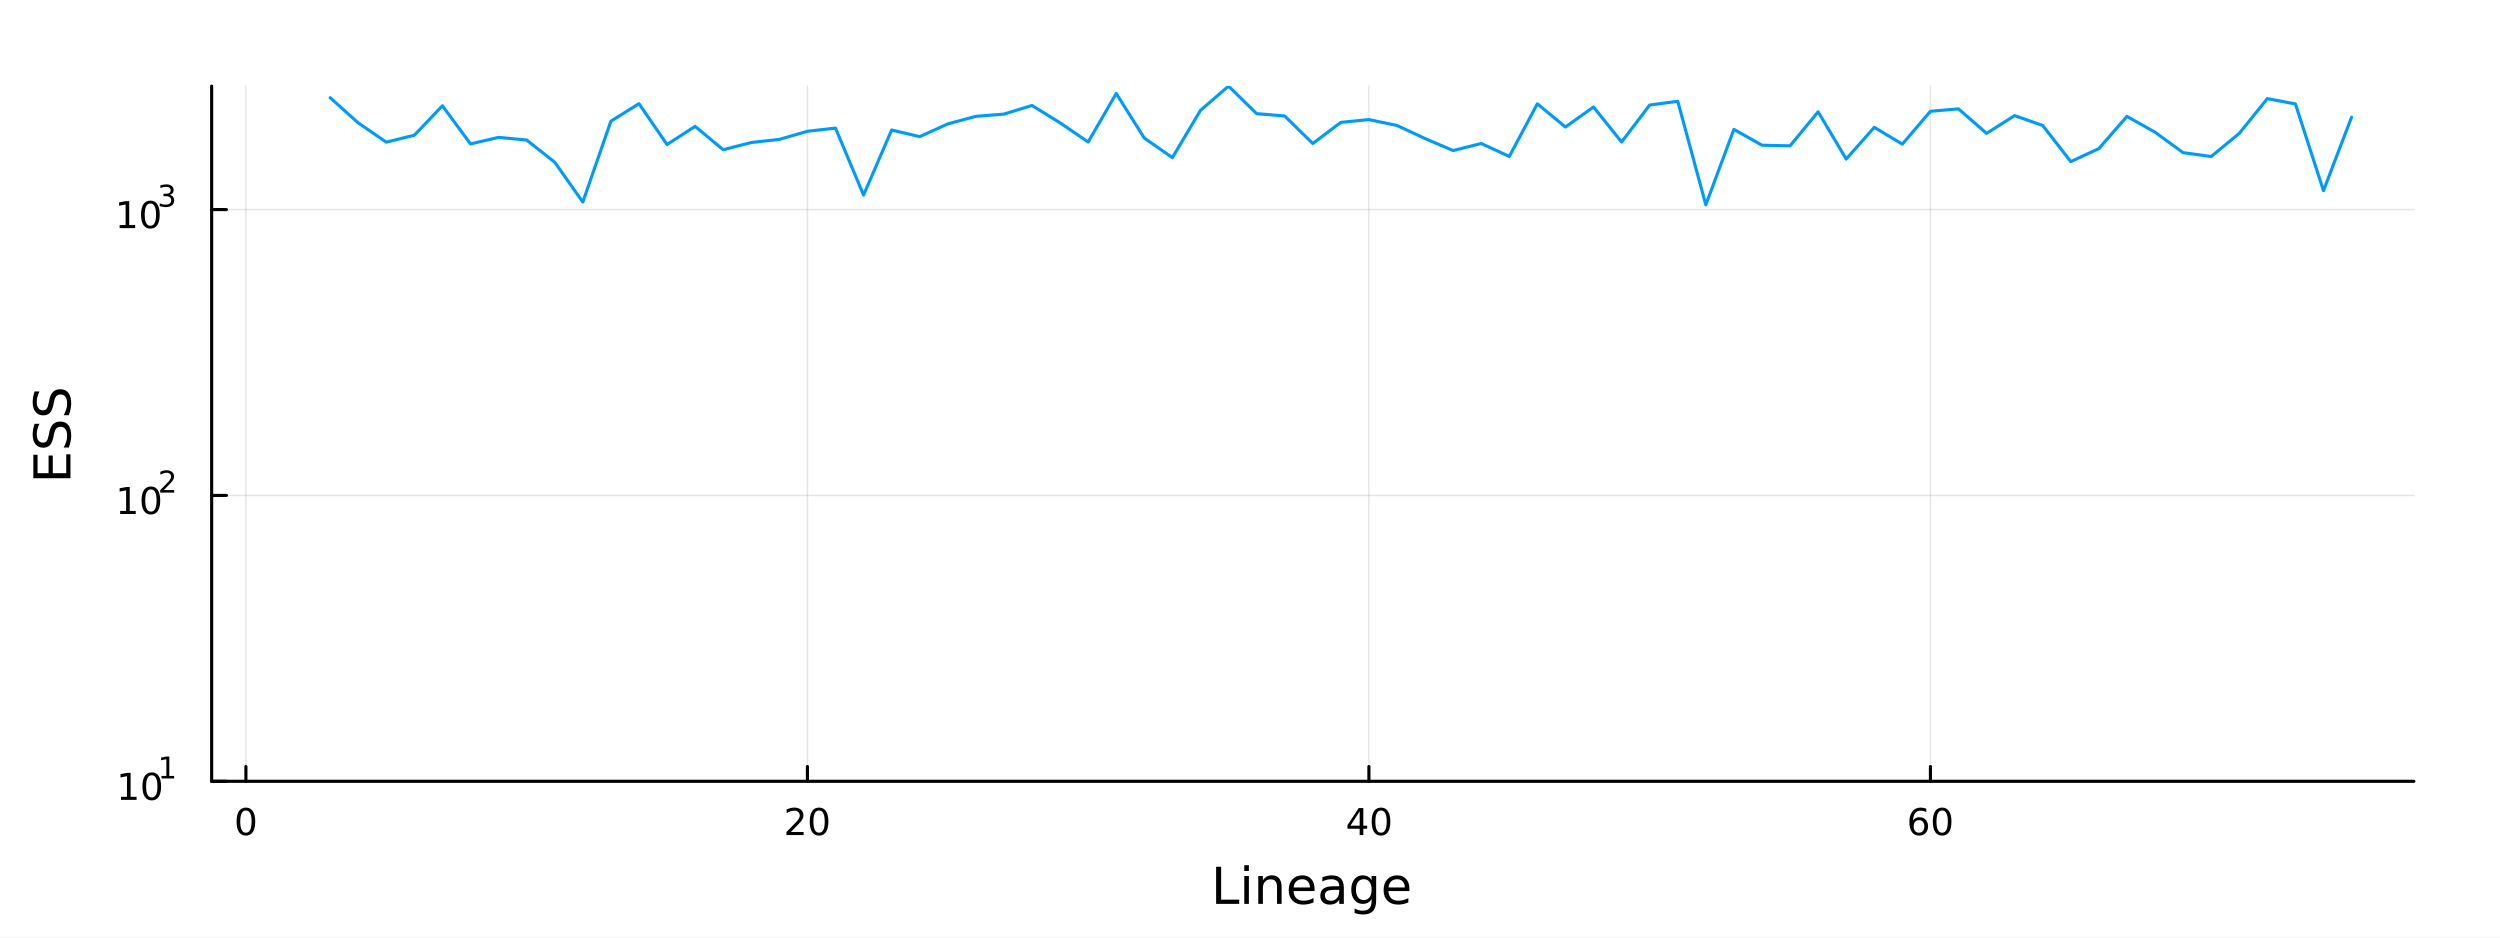
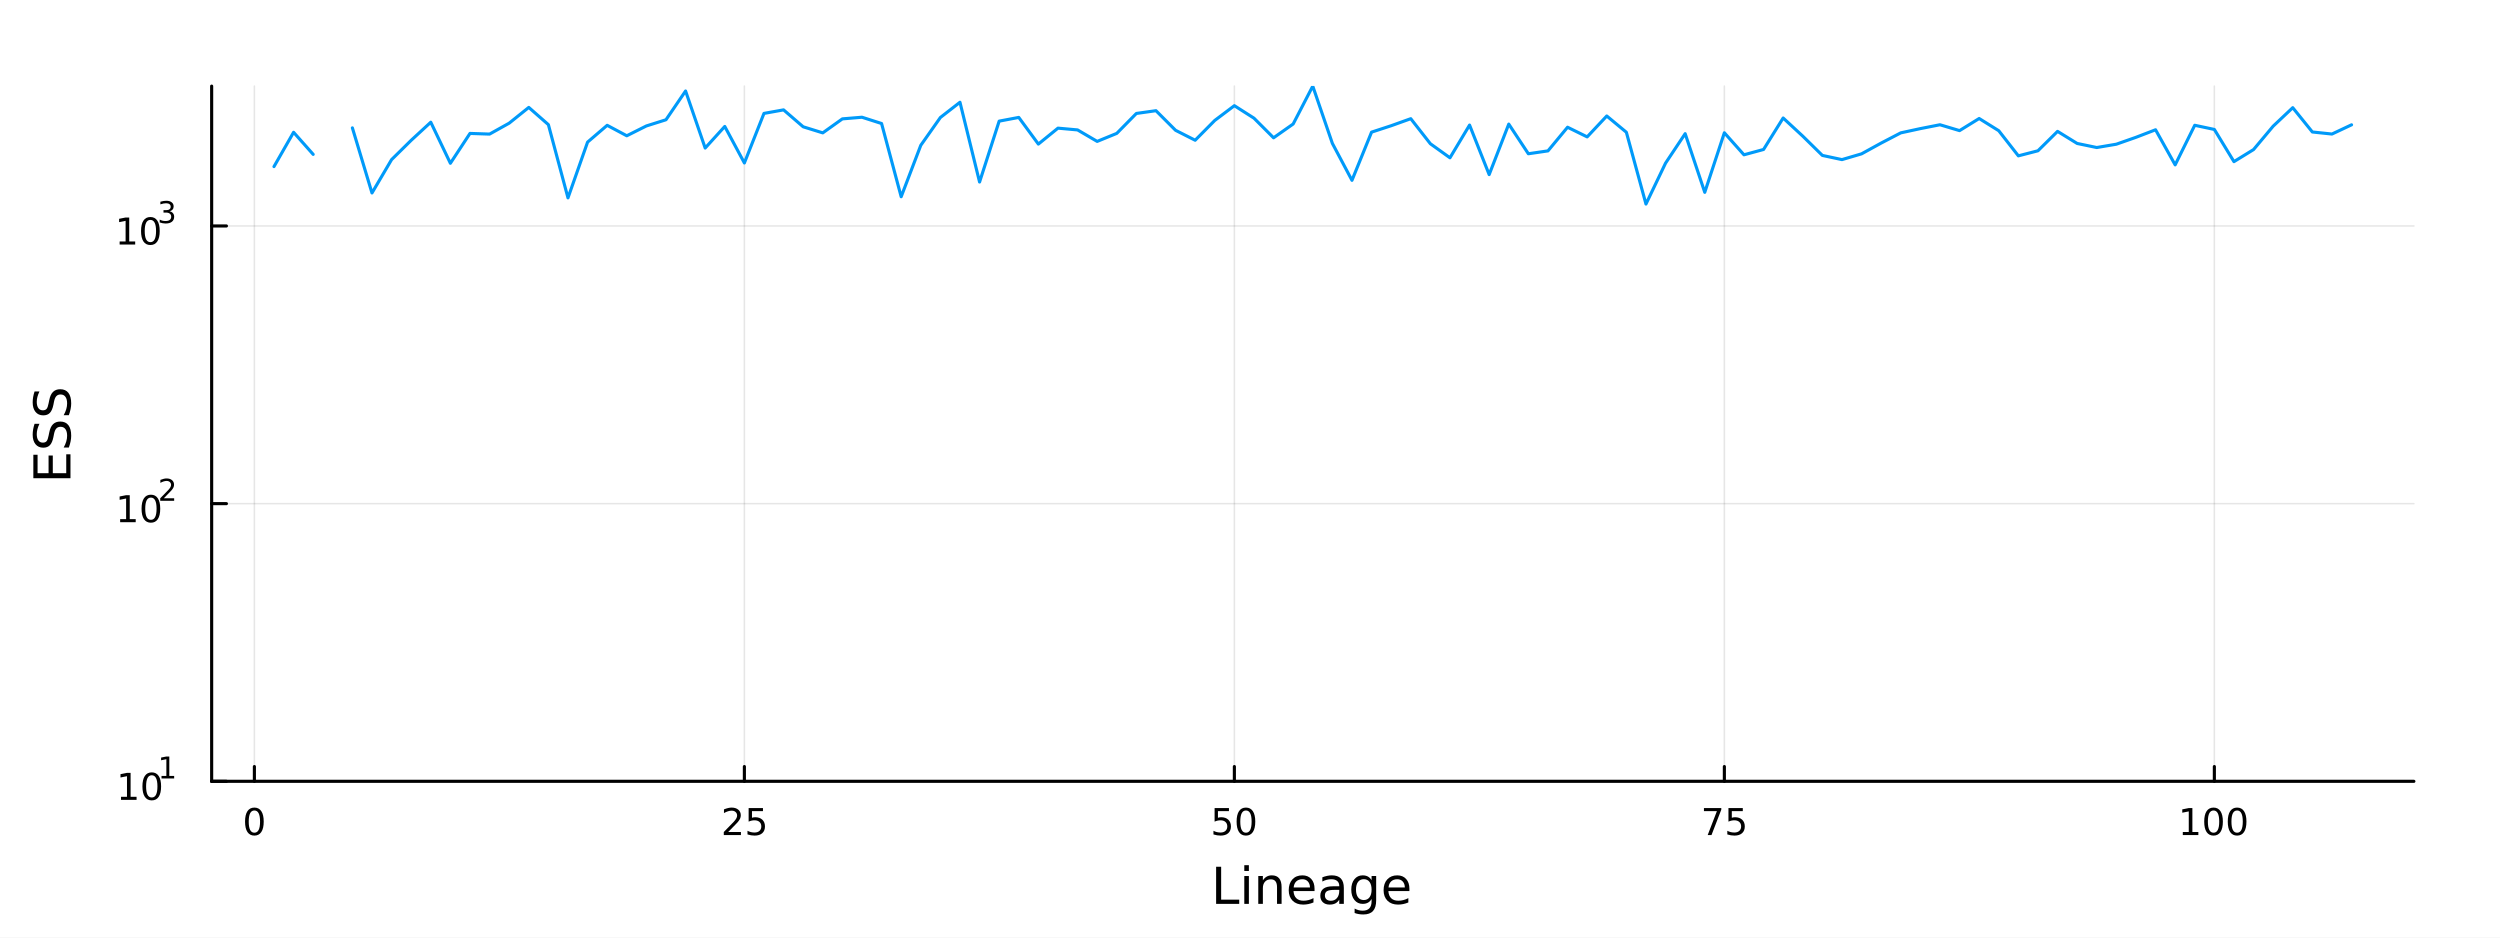
<svg xmlns="http://www.w3.org/2000/svg" width="800" height="300" viewBox="0 0 3200 1200">
  <defs>
-     <clipPath id="clip120">
+     <clipPath id="clip310">
      <rect x="0" y="0" width="3200" height="1200" />
    </clipPath>
  </defs>
-   <path clip-path="url(#clip120)" d="M0 1200 L3200 1200 L3200 0 L0 0  Z" fill="#ffffff" fill-rule="evenodd" fill-opacity="1" />
+   <path clip-path="url(#clip310)" d="M0 1200 L3200 1200 L3200 0 L0 0  Z" fill="#ffffff" fill-rule="evenodd" fill-opacity="1" />
  <defs>
-     <clipPath id="clip121">
+     <clipPath id="clip311">
      <rect x="640" y="0" width="2241" height="1200" />
    </clipPath>
  </defs>
-   <path clip-path="url(#clip120)" d="M270.918 1000.1 L3089.76 1000.1 L3089.76 110.236 L270.918 110.236  Z" fill="#ffffff" fill-rule="evenodd" fill-opacity="1" />
+   <path clip-path="url(#clip310)" d="M270.918 1000.1 L3089.76 1000.1 L3089.76 110.236 L270.918 110.236  Z" fill="#ffffff" fill-rule="evenodd" fill-opacity="1" />
  <defs>
-     <clipPath id="clip122">
+     <clipPath id="clip312">
      <rect x="270" y="110" width="2820" height="891" />
    </clipPath>
  </defs>
-   <polyline clip-path="url(#clip122)" style="stroke:#000000; stroke-linecap:round; stroke-linejoin:round; stroke-width:2; stroke-opacity:0.1; fill:none" points="314.76,1000.1 314.76,110.236 " />
-   <polyline clip-path="url(#clip122)" style="stroke:#000000; stroke-linecap:round; stroke-linejoin:round; stroke-width:2; stroke-opacity:0.1; fill:none" points="1033.49,1000.1 1033.49,110.236 " />
-   <polyline clip-path="url(#clip122)" style="stroke:#000000; stroke-linecap:round; stroke-linejoin:round; stroke-width:2; stroke-opacity:0.1; fill:none" points="1752.21,1000.1 1752.21,110.236 " />
-   <polyline clip-path="url(#clip122)" style="stroke:#000000; stroke-linecap:round; stroke-linejoin:round; stroke-width:2; stroke-opacity:0.1; fill:none" points="2470.94,1000.1 2470.94,110.236 " />
-   <polyline clip-path="url(#clip120)" style="stroke:#000000; stroke-linecap:round; stroke-linejoin:round; stroke-width:4; stroke-opacity:1; fill:none" points="270.918,1000.1 3089.76,1000.1 " />
-   <polyline clip-path="url(#clip120)" style="stroke:#000000; stroke-linecap:round; stroke-linejoin:round; stroke-width:4; stroke-opacity:1; fill:none" points="314.76,1000.1 314.76,981.2 " />
-   <polyline clip-path="url(#clip120)" style="stroke:#000000; stroke-linecap:round; stroke-linejoin:round; stroke-width:4; stroke-opacity:1; fill:none" points="1033.49,1000.1 1033.49,981.2 " />
-   <polyline clip-path="url(#clip120)" style="stroke:#000000; stroke-linecap:round; stroke-linejoin:round; stroke-width:4; stroke-opacity:1; fill:none" points="1752.21,1000.1 1752.21,981.2 " />
-   <polyline clip-path="url(#clip120)" style="stroke:#000000; stroke-linecap:round; stroke-linejoin:round; stroke-width:4; stroke-opacity:1; fill:none" points="2470.94,1000.1 2470.94,981.2 " />
-   <path clip-path="url(#clip120)" d="M314.76 1037.42 Q311.149 1037.42 309.32 1040.98 Q307.515 1044.52 307.515 1051.65 Q307.515 1058.76 309.32 1062.32 Q311.149 1065.87 314.76 1065.87 Q318.394 1065.87 320.2 1062.32 Q322.028 1058.76 322.028 1051.65 Q322.028 1044.52 320.2 1040.98 Q318.394 1037.42 314.76 1037.42 M314.76 1033.71 Q320.57 1033.71 323.626 1038.32 Q326.704 1042.9 326.704 1051.65 Q326.704 1060.38 323.626 1064.99 Q320.57 1069.57 314.76 1069.57 Q308.95 1069.57 305.871 1064.99 Q302.816 1060.38 302.816 1051.65 Q302.816 1042.9 305.871 1038.32 Q308.95 1033.71 314.76 1033.71 Z" fill="#000000" fill-rule="nonzero" fill-opacity="1" />
-   <path clip-path="url(#clip120)" d="M1012.26 1064.96 L1028.58 1064.96 L1028.58 1068.9 L1006.63 1068.9 L1006.63 1064.96 Q1009.3 1062.21 1013.88 1057.58 Q1018.49 1052.93 1019.67 1051.58 Q1021.91 1049.06 1022.79 1047.32 Q1023.7 1045.56 1023.7 1043.87 Q1023.7 1041.12 1021.75 1039.38 Q1019.83 1037.65 1016.73 1037.65 Q1014.53 1037.65 1012.07 1038.41 Q1009.64 1039.18 1006.87 1040.73 L1006.87 1036 Q1009.69 1034.87 1012.14 1034.29 Q1014.6 1033.71 1016.63 1033.71 Q1022.01 1033.71 1025.2 1036.4 Q1028.39 1039.08 1028.39 1043.57 Q1028.39 1045.7 1027.58 1047.62 Q1026.8 1049.52 1024.69 1052.12 Q1024.11 1052.79 1021.01 1056 Q1017.91 1059.2 1012.26 1064.96 Z" fill="#000000" fill-rule="nonzero" fill-opacity="1" />
-   <path clip-path="url(#clip120)" d="M1048.39 1037.42 Q1044.78 1037.42 1042.95 1040.98 Q1041.15 1044.52 1041.15 1051.65 Q1041.15 1058.76 1042.95 1062.32 Q1044.78 1065.87 1048.39 1065.87 Q1052.03 1065.87 1053.83 1062.32 Q1055.66 1058.76 1055.66 1051.65 Q1055.66 1044.52 1053.83 1040.98 Q1052.03 1037.42 1048.39 1037.42 M1048.39 1033.71 Q1054.2 1033.71 1057.26 1038.32 Q1060.34 1042.9 1060.34 1051.65 Q1060.34 1060.38 1057.26 1064.99 Q1054.2 1069.57 1048.39 1069.57 Q1042.58 1069.57 1039.51 1064.99 Q1036.45 1060.38 1036.45 1051.65 Q1036.45 1042.9 1039.51 1038.32 Q1042.58 1033.71 1048.39 1033.71 Z" fill="#000000" fill-rule="nonzero" fill-opacity="1" />
-   <path clip-path="url(#clip120)" d="M1740.38 1038.41 L1728.58 1056.86 L1740.38 1056.86 L1740.38 1038.41 M1739.16 1034.34 L1745.04 1034.34 L1745.04 1056.86 L1749.97 1056.86 L1749.97 1060.75 L1745.04 1060.75 L1745.04 1068.9 L1740.38 1068.9 L1740.38 1060.75 L1724.78 1060.75 L1724.78 1056.24 L1739.16 1034.34 Z" fill="#000000" fill-rule="nonzero" fill-opacity="1" />
-   <path clip-path="url(#clip120)" d="M1767.7 1037.42 Q1764.09 1037.42 1762.26 1040.98 Q1760.45 1044.52 1760.45 1051.65 Q1760.45 1058.76 1762.26 1062.32 Q1764.09 1065.87 1767.7 1065.87 Q1771.33 1065.87 1773.14 1062.32 Q1774.97 1058.76 1774.97 1051.65 Q1774.97 1044.52 1773.14 1040.98 Q1771.33 1037.42 1767.7 1037.42 M1767.7 1033.71 Q1773.51 1033.71 1776.57 1038.32 Q1779.64 1042.9 1779.64 1051.65 Q1779.64 1060.38 1776.57 1064.99 Q1773.51 1069.57 1767.7 1069.57 Q1761.89 1069.57 1758.81 1064.99 Q1755.76 1060.38 1755.76 1051.65 Q1755.76 1042.9 1758.81 1038.32 Q1761.89 1033.71 1767.7 1033.71 Z" fill="#000000" fill-rule="nonzero" fill-opacity="1" />
-   <path clip-path="url(#clip120)" d="M2456.35 1049.75 Q2453.2 1049.75 2451.35 1051.91 Q2449.52 1054.06 2449.52 1057.81 Q2449.52 1061.54 2451.35 1063.71 Q2453.2 1065.87 2456.35 1065.87 Q2459.49 1065.87 2461.32 1063.71 Q2463.17 1061.54 2463.17 1057.81 Q2463.17 1054.06 2461.32 1051.91 Q2459.49 1049.75 2456.35 1049.75 M2465.63 1035.1 L2465.63 1039.36 Q2463.87 1038.53 2462.06 1038.09 Q2460.28 1037.65 2458.52 1037.65 Q2453.89 1037.65 2451.44 1040.77 Q2449.01 1043.9 2448.66 1050.22 Q2450.03 1048.2 2452.09 1047.14 Q2454.15 1046.05 2456.62 1046.05 Q2461.83 1046.05 2464.84 1049.22 Q2467.87 1052.37 2467.87 1057.81 Q2467.87 1063.13 2464.72 1066.35 Q2461.58 1069.57 2456.35 1069.57 Q2450.35 1069.57 2447.18 1064.99 Q2444.01 1060.38 2444.01 1051.65 Q2444.01 1043.46 2447.9 1038.6 Q2451.79 1033.71 2458.34 1033.71 Q2460.1 1033.71 2461.88 1034.06 Q2463.68 1034.41 2465.63 1035.1 Z" fill="#000000" fill-rule="nonzero" fill-opacity="1" />
-   <path clip-path="url(#clip120)" d="M2485.93 1037.42 Q2482.32 1037.42 2480.49 1040.98 Q2478.68 1044.52 2478.68 1051.65 Q2478.68 1058.76 2480.49 1062.32 Q2482.32 1065.87 2485.93 1065.87 Q2489.56 1065.87 2491.37 1062.32 Q2493.2 1058.76 2493.2 1051.65 Q2493.2 1044.52 2491.37 1040.98 Q2489.56 1037.42 2485.93 1037.42 M2485.93 1033.71 Q2491.74 1033.71 2494.79 1038.32 Q2497.87 1042.9 2497.87 1051.65 Q2497.87 1060.38 2494.79 1064.99 Q2491.74 1069.57 2485.93 1069.57 Q2480.12 1069.57 2477.04 1064.99 Q2473.98 1060.38 2473.98 1051.65 Q2473.98 1042.9 2477.04 1038.32 Q2480.12 1033.71 2485.93 1033.71 Z" fill="#000000" fill-rule="nonzero" fill-opacity="1" />
-   <path clip-path="url(#clip120)" d="M1556.64 1109.44 L1563.07 1109.44 L1563.07 1151.55 L1586.21 1151.55 L1586.21 1156.96 L1556.64 1156.96 L1556.64 1109.44 Z" fill="#000000" fill-rule="nonzero" fill-opacity="1" />
-   <path clip-path="url(#clip120)" d="M1592.7 1121.31 L1598.56 1121.31 L1598.56 1156.96 L1592.7 1156.96 L1592.7 1121.31 M1592.7 1107.44 L1598.56 1107.44 L1598.56 1114.85 L1592.7 1114.85 L1592.7 1107.44 Z" fill="#000000" fill-rule="nonzero" fill-opacity="1" />
-   <path clip-path="url(#clip120)" d="M1640.44 1135.45 L1640.44 1156.96 L1634.59 1156.96 L1634.59 1135.64 Q1634.59 1130.58 1632.61 1128.06 Q1630.64 1125.55 1626.69 1125.55 Q1621.95 1125.55 1619.21 1128.57 Q1616.48 1131.59 1616.48 1136.81 L1616.48 1156.96 L1610.59 1156.96 L1610.59 1121.31 L1616.48 1121.31 L1616.48 1126.85 Q1618.58 1123.64 1621.41 1122.05 Q1624.27 1120.45 1628 1120.45 Q1634.14 1120.45 1637.29 1124.27 Q1640.44 1128.06 1640.44 1135.45 Z" fill="#000000" fill-rule="nonzero" fill-opacity="1" />
-   <path clip-path="url(#clip120)" d="M1682.62 1137.67 L1682.62 1140.54 L1655.69 1140.54 Q1656.07 1146.59 1659.32 1149.77 Q1662.6 1152.92 1668.42 1152.92 Q1671.79 1152.92 1674.95 1152.09 Q1678.13 1151.26 1681.25 1149.61 L1681.25 1155.15 Q1678.1 1156.48 1674.79 1157.18 Q1671.48 1157.88 1668.07 1157.88 Q1659.54 1157.88 1654.54 1152.92 Q1649.58 1147.95 1649.58 1139.49 Q1649.58 1130.74 1654.29 1125.61 Q1659.03 1120.45 1667.05 1120.45 Q1674.25 1120.45 1678.42 1125.1 Q1682.62 1129.72 1682.62 1137.67 M1676.76 1135.95 Q1676.7 1131.15 1674.05 1128.28 Q1671.44 1125.42 1667.12 1125.42 Q1662.21 1125.42 1659.25 1128.19 Q1656.33 1130.96 1655.88 1135.99 L1676.76 1135.95 Z" fill="#000000" fill-rule="nonzero" fill-opacity="1" />
-   <path clip-path="url(#clip120)" d="M1708.43 1139.04 Q1701.33 1139.04 1698.59 1140.67 Q1695.86 1142.29 1695.86 1146.2 Q1695.86 1149.32 1697.89 1151.17 Q1699.96 1152.98 1703.5 1152.98 Q1708.37 1152.98 1711.29 1149.55 Q1714.25 1146.08 1714.25 1140.35 L1714.25 1139.04 L1708.43 1139.04 M1720.11 1136.62 L1720.11 1156.96 L1714.25 1156.96 L1714.25 1151.55 Q1712.25 1154.8 1709.26 1156.36 Q1706.27 1157.88 1701.94 1157.88 Q1696.46 1157.88 1693.22 1154.83 Q1690 1151.74 1690 1146.59 Q1690 1140.57 1694.01 1137.51 Q1698.05 1134.46 1706.04 1134.46 L1714.25 1134.46 L1714.25 1133.89 Q1714.25 1129.84 1711.58 1127.65 Q1708.94 1125.42 1704.13 1125.42 Q1701.08 1125.42 1698.18 1126.15 Q1695.28 1126.88 1692.61 1128.35 L1692.61 1122.94 Q1695.83 1121.7 1698.85 1121.09 Q1701.87 1120.45 1704.74 1120.45 Q1712.47 1120.45 1716.29 1124.46 Q1720.11 1128.48 1720.11 1136.62 Z" fill="#000000" fill-rule="nonzero" fill-opacity="1" />
-   <path clip-path="url(#clip120)" d="M1755.63 1138.72 Q1755.63 1132.36 1752.99 1128.86 Q1750.38 1125.36 1745.64 1125.36 Q1740.93 1125.36 1738.28 1128.86 Q1735.67 1132.36 1735.67 1138.72 Q1735.67 1145.06 1738.28 1148.56 Q1740.93 1152.06 1745.64 1152.06 Q1750.38 1152.06 1752.99 1148.56 Q1755.63 1145.06 1755.63 1138.72 M1761.49 1152.54 Q1761.49 1161.64 1757.45 1166.06 Q1753.4 1170.52 1745.06 1170.52 Q1741.98 1170.52 1739.24 1170.04 Q1736.5 1169.6 1733.92 1168.64 L1733.92 1162.95 Q1736.5 1164.35 1739.02 1165.01 Q1741.53 1165.68 1744.14 1165.68 Q1749.9 1165.68 1752.77 1162.66 Q1755.63 1159.67 1755.63 1153.59 L1755.63 1150.69 Q1753.82 1153.84 1750.98 1155.4 Q1748.15 1156.96 1744.2 1156.96 Q1737.65 1156.96 1733.64 1151.96 Q1729.63 1146.97 1729.63 1138.72 Q1729.63 1130.45 1733.64 1125.45 Q1737.65 1120.45 1744.2 1120.45 Q1748.15 1120.45 1750.98 1122.01 Q1753.82 1123.57 1755.63 1126.72 L1755.63 1121.31 L1761.49 1121.31 L1761.49 1152.54 Z" fill="#000000" fill-rule="nonzero" fill-opacity="1" />
-   <path clip-path="url(#clip120)" d="M1804.04 1137.67 L1804.04 1140.54 L1777.12 1140.54 Q1777.5 1146.59 1780.74 1149.77 Q1784.02 1152.92 1789.85 1152.92 Q1793.22 1152.92 1796.37 1152.09 Q1799.55 1151.26 1802.67 1149.61 L1802.67 1155.15 Q1799.52 1156.48 1796.21 1157.18 Q1792.9 1157.88 1789.5 1157.88 Q1780.97 1157.88 1775.97 1152.92 Q1771 1147.95 1771 1139.49 Q1771 1130.74 1775.71 1125.61 Q1780.46 1120.45 1788.48 1120.45 Q1795.67 1120.45 1799.84 1125.1 Q1804.04 1129.72 1804.04 1137.67 M1798.19 1135.95 Q1798.12 1131.15 1795.48 1128.28 Q1792.87 1125.42 1788.54 1125.42 Q1783.64 1125.42 1780.68 1128.19 Q1777.75 1130.96 1777.31 1135.99 L1798.19 1135.95 Z" fill="#000000" fill-rule="nonzero" fill-opacity="1" />
-   <polyline clip-path="url(#clip122)" style="stroke:#000000; stroke-linecap:round; stroke-linejoin:round; stroke-width:2; stroke-opacity:0.1; fill:none" points="270.918,1000.1 3089.76,1000.1 " />
-   <polyline clip-path="url(#clip122)" style="stroke:#000000; stroke-linecap:round; stroke-linejoin:round; stroke-width:2; stroke-opacity:0.1; fill:none" points="270.918,634.176 3089.76,634.176 " />
-   <polyline clip-path="url(#clip122)" style="stroke:#000000; stroke-linecap:round; stroke-linejoin:round; stroke-width:2; stroke-opacity:0.1; fill:none" points="270.918,268.254 3089.76,268.254 " />
-   <polyline clip-path="url(#clip120)" style="stroke:#000000; stroke-linecap:round; stroke-linejoin:round; stroke-width:4; stroke-opacity:1; fill:none" points="270.918,1000.1 270.918,110.236 " />
-   <polyline clip-path="url(#clip120)" style="stroke:#000000; stroke-linecap:round; stroke-linejoin:round; stroke-width:4; stroke-opacity:1; fill:none" points="270.918,1000.1 289.815,1000.1 " />
-   <polyline clip-path="url(#clip120)" style="stroke:#000000; stroke-linecap:round; stroke-linejoin:round; stroke-width:4; stroke-opacity:1; fill:none" points="270.918,634.176 289.815,634.176 " />
-   <polyline clip-path="url(#clip120)" style="stroke:#000000; stroke-linecap:round; stroke-linejoin:round; stroke-width:4; stroke-opacity:1; fill:none" points="270.918,268.254 289.815,268.254 " />
-   <path clip-path="url(#clip120)" d="M154.902 1019.89 L162.54 1019.89 L162.54 993.525 L154.23 995.191 L154.23 990.932 L162.494 989.265 L167.17 989.265 L167.17 1019.89 L174.809 1019.89 L174.809 1023.83 L154.902 1023.83 L154.902 1019.89 Z" fill="#000000" fill-rule="nonzero" fill-opacity="1" />
-   <path clip-path="url(#clip120)" d="M194.253 992.344 Q190.642 992.344 188.813 995.909 Q187.008 999.45 187.008 1006.58 Q187.008 1013.69 188.813 1017.25 Q190.642 1020.79 194.253 1020.79 Q197.887 1020.79 199.693 1017.25 Q201.522 1013.69 201.522 1006.58 Q201.522 999.45 199.693 995.909 Q197.887 992.344 194.253 992.344 M194.253 988.64 Q200.063 988.64 203.119 993.247 Q206.198 997.83 206.198 1006.58 Q206.198 1015.31 203.119 1019.91 Q200.063 1024.5 194.253 1024.5 Q188.443 1024.5 185.364 1019.91 Q182.309 1015.31 182.309 1006.58 Q182.309 997.83 185.364 993.247 Q188.443 988.64 194.253 988.64 Z" fill="#000000" fill-rule="nonzero" fill-opacity="1" />
-   <path clip-path="url(#clip120)" d="M206.743 993.218 L212.95 993.218 L212.95 971.796 L206.198 973.15 L206.198 969.689 L212.912 968.335 L216.711 968.335 L216.711 993.218 L222.918 993.218 L222.918 996.415 L206.743 996.415 L206.743 993.218 Z" fill="#000000" fill-rule="nonzero" fill-opacity="1" />
-   <path clip-path="url(#clip120)" d="M153.792 653.968 L161.431 653.968 L161.431 627.603 L153.121 629.269 L153.121 625.01 L161.384 623.343 L166.06 623.343 L166.06 653.968 L173.699 653.968 L173.699 657.903 L153.792 657.903 L153.792 653.968 Z" fill="#000000" fill-rule="nonzero" fill-opacity="1" />
-   <path clip-path="url(#clip120)" d="M193.143 626.422 Q189.532 626.422 187.704 629.987 Q185.898 633.529 185.898 640.658 Q185.898 647.765 187.704 651.329 Q189.532 654.871 193.143 654.871 Q196.778 654.871 198.583 651.329 Q200.412 647.765 200.412 640.658 Q200.412 633.529 198.583 629.987 Q196.778 626.422 193.143 626.422 M193.143 622.718 Q198.954 622.718 202.009 627.325 Q205.088 631.908 205.088 640.658 Q205.088 649.385 202.009 653.991 Q198.954 658.575 193.143 658.575 Q187.333 658.575 184.255 653.991 Q181.199 649.385 181.199 640.658 Q181.199 631.908 184.255 627.325 Q187.333 622.718 193.143 622.718 Z" fill="#000000" fill-rule="nonzero" fill-opacity="1" />
-   <path clip-path="url(#clip120)" d="M209.658 627.296 L222.918 627.296 L222.918 630.493 L205.088 630.493 L205.088 627.296 Q207.251 625.058 210.975 621.296 Q214.717 617.516 215.677 616.425 Q217.501 614.375 218.216 612.964 Q218.949 611.535 218.949 610.162 Q218.949 607.924 217.369 606.513 Q215.808 605.103 213.288 605.103 Q211.501 605.103 209.508 605.723 Q207.533 606.344 205.276 607.604 L205.276 603.767 Q207.57 602.846 209.564 602.375 Q211.558 601.905 213.213 601.905 Q217.576 601.905 220.172 604.087 Q222.767 606.269 222.767 609.917 Q222.767 611.648 222.109 613.209 Q221.469 614.751 219.758 616.857 Q219.288 617.403 216.767 620.017 Q214.247 622.613 209.658 627.296 Z" fill="#000000" fill-rule="nonzero" fill-opacity="1" />
-   <path clip-path="url(#clip120)" d="M153.134 288.046 L160.772 288.046 L160.772 261.681 L152.462 263.347 L152.462 259.088 L160.726 257.421 L165.402 257.421 L165.402 288.046 L173.041 288.046 L173.041 291.981 L153.134 291.981 L153.134 288.046 Z" fill="#000000" fill-rule="nonzero" fill-opacity="1" />
-   <path clip-path="url(#clip120)" d="M192.485 260.5 Q188.874 260.5 187.045 264.065 Q185.24 267.607 185.24 274.736 Q185.24 281.843 187.045 285.407 Q188.874 288.949 192.485 288.949 Q196.119 288.949 197.925 285.407 Q199.754 281.843 199.754 274.736 Q199.754 267.607 197.925 264.065 Q196.119 260.5 192.485 260.5 M192.485 256.796 Q198.295 256.796 201.351 261.403 Q204.43 265.986 204.43 274.736 Q204.43 283.463 201.351 288.069 Q198.295 292.653 192.485 292.653 Q186.675 292.653 183.596 288.069 Q180.541 283.463 180.541 274.736 Q180.541 265.986 183.596 261.403 Q186.675 256.796 192.485 256.796 Z" fill="#000000" fill-rule="nonzero" fill-opacity="1" />
-   <path clip-path="url(#clip120)" d="M217.125 249.431 Q219.852 250.014 221.375 251.857 Q222.918 253.7 222.918 256.409 Q222.918 260.565 220.059 262.841 Q217.2 265.117 211.934 265.117 Q210.166 265.117 208.285 264.759 Q206.423 264.421 204.43 263.725 L204.43 260.057 Q206.009 260.979 207.89 261.449 Q209.771 261.919 211.821 261.919 Q215.395 261.919 217.256 260.509 Q219.137 259.098 219.137 256.409 Q219.137 253.926 217.388 252.534 Q215.658 251.124 212.555 251.124 L209.282 251.124 L209.282 248.001 L212.705 248.001 Q215.507 248.001 216.993 246.892 Q218.479 245.763 218.479 243.657 Q218.479 241.494 216.937 240.347 Q215.413 239.181 212.555 239.181 Q210.994 239.181 209.207 239.519 Q207.42 239.858 205.276 240.572 L205.276 237.187 Q207.439 236.585 209.32 236.284 Q211.219 235.983 212.893 235.983 Q217.219 235.983 219.739 237.958 Q222.259 239.914 222.259 243.262 Q222.259 245.594 220.924 247.212 Q219.589 248.81 217.125 249.431 Z" fill="#000000" fill-rule="nonzero" fill-opacity="1" />
-   <path clip-path="url(#clip120)" d="M42.686 612.124 L42.686 582.078 L48.097 582.078 L48.097 605.695 L62.165 605.695 L62.165 583.065 L67.576 583.065 L67.576 605.695 L84.795 605.695 L84.795 581.505 L90.206 581.505 L90.206 612.124 L42.686 612.124 Z" fill="#000000" fill-rule="nonzero" fill-opacity="1" />
-   <path clip-path="url(#clip120)" d="M44.246 542.451 L50.516 542.451 Q48.766 546.112 47.906 549.358 Q47.047 552.605 47.047 555.628 Q47.047 560.88 49.084 563.745 Q51.121 566.577 54.877 566.577 Q58.028 566.577 59.651 564.7 Q61.242 562.79 62.229 557.506 L63.025 553.623 Q64.393 546.43 67.863 543.024 Q71.3 539.587 77.093 539.587 Q84 539.587 87.564 544.234 Q91.129 548.849 91.129 557.793 Q91.129 561.167 90.365 564.986 Q89.602 568.774 88.106 572.848 L81.485 572.848 Q83.681 568.933 84.795 565.177 Q85.909 561.421 85.909 557.793 Q85.909 552.286 83.745 549.295 Q81.581 546.303 77.57 546.303 Q74.069 546.303 72.096 548.467 Q70.123 550.6 69.136 555.501 L68.372 559.416 Q66.94 566.609 63.884 569.824 Q60.828 573.039 55.386 573.039 Q49.084 573.039 45.455 568.615 Q41.827 564.159 41.827 556.361 Q41.827 553.019 42.432 549.549 Q43.036 546.08 44.246 542.451 Z" fill="#000000" fill-rule="nonzero" fill-opacity="1" />
-   <path clip-path="url(#clip120)" d="M44.246 501.074 L50.516 501.074 Q48.766 504.735 47.906 507.981 Q47.047 511.228 47.047 514.251 Q47.047 519.503 49.084 522.368 Q51.121 525.2 54.877 525.2 Q58.028 525.2 59.651 523.323 Q61.242 521.413 62.229 516.129 L63.025 512.246 Q64.393 505.053 67.863 501.647 Q71.3 498.21 77.093 498.21 Q84 498.21 87.564 502.857 Q91.129 507.472 91.129 516.416 Q91.129 519.79 90.365 523.609 Q89.602 527.397 88.106 531.471 L81.485 531.471 Q83.681 527.556 84.795 523.8 Q85.909 520.044 85.909 516.416 Q85.909 510.909 83.745 507.918 Q81.581 504.926 77.57 504.926 Q74.069 504.926 72.096 507.09 Q70.123 509.222 69.136 514.124 L68.372 518.039 Q66.94 525.232 63.884 528.447 Q60.828 531.662 55.386 531.662 Q49.084 531.662 45.455 527.237 Q41.827 522.781 41.827 514.983 Q41.827 511.641 42.432 508.172 Q43.036 504.703 44.246 501.074 Z" fill="#000000" fill-rule="nonzero" fill-opacity="1" />
-   <polyline clip-path="url(#clip122)" style="stroke:#009af9; stroke-linecap:round; stroke-linejoin:round; stroke-width:4; stroke-opacity:1; fill:none" points="422.569,125.034 458.505,157.256 494.442,181.962 530.378,173.058 566.314,135.392 602.251,184.204 638.187,175.844 674.123,179.224 710.06,207.65 745.996,258.642 781.932,155.128 817.869,132.704 853.805,184.983 889.741,161.748 925.678,191.642 961.614,182.423 997.55,178.409 1033.49,168.052 1069.42,163.97 1105.36,249.716 1141.3,166.403 1177.23,174.896 1213.17,158.591 1249.1,148.913 1285.04,146.049 1320.98,134.999 1356.91,157.222 1392.85,181.767 1428.79,119.641 1464.72,176.745 1500.66,201.763 1536.6,141.271 1572.53,110.236 1608.47,145.462 1644.4,148.449 1680.34,183.691 1716.28,156.642 1752.21,153.074 1788.15,160.599 1824.09,177.346 1860.02,192.702 1895.96,183.67 1931.9,200.246 1967.83,132.875 2003.77,162.585 2039.7,136.946 2075.64,181.801 2111.58,134.456 2147.51,129.652 2183.45,262.159 2219.39,165.604 2255.32,185.874 2291.26,186.68 2327.19,143.088 2363.13,203.605 2399.07,162.986 2435,184.485 2470.94,142.45 2506.88,139.359 2542.81,170.686 2578.75,147.981 2614.69,160.645 2650.62,206.837 2686.56,190.196 2722.49,148.98 2758.43,169.203 2794.37,195.392 2830.3,200.348 2866.24,170.737 2902.18,126.24 2938.11,133.011 2974.05,244.043 3009.99,150.009 " />
+   <polyline clip-path="url(#clip312)" style="stroke:#000000; stroke-linecap:round; stroke-linejoin:round; stroke-width:2; stroke-opacity:0.1; fill:none" points="325.609,1000.1 325.609,110.236 " />
+   <polyline clip-path="url(#clip312)" style="stroke:#000000; stroke-linecap:round; stroke-linejoin:round; stroke-width:2; stroke-opacity:0.1; fill:none" points="952.799,1000.1 952.799,110.236 " />
+   <polyline clip-path="url(#clip312)" style="stroke:#000000; stroke-linecap:round; stroke-linejoin:round; stroke-width:2; stroke-opacity:0.1; fill:none" points="1579.99,1000.1 1579.99,110.236 " />
+   <polyline clip-path="url(#clip312)" style="stroke:#000000; stroke-linecap:round; stroke-linejoin:round; stroke-width:2; stroke-opacity:0.1; fill:none" points="2207.18,1000.1 2207.18,110.236 " />
+   <polyline clip-path="url(#clip312)" style="stroke:#000000; stroke-linecap:round; stroke-linejoin:round; stroke-width:2; stroke-opacity:0.1; fill:none" points="2834.37,1000.1 2834.37,110.236 " />
+   <polyline clip-path="url(#clip310)" style="stroke:#000000; stroke-linecap:round; stroke-linejoin:round; stroke-width:4; stroke-opacity:1; fill:none" points="270.918,1000.1 3089.76,1000.1 " />
+   <polyline clip-path="url(#clip310)" style="stroke:#000000; stroke-linecap:round; stroke-linejoin:round; stroke-width:4; stroke-opacity:1; fill:none" points="325.609,1000.1 325.609,981.2 " />
+   <polyline clip-path="url(#clip310)" style="stroke:#000000; stroke-linecap:round; stroke-linejoin:round; stroke-width:4; stroke-opacity:1; fill:none" points="952.799,1000.1 952.799,981.2 " />
+   <polyline clip-path="url(#clip310)" style="stroke:#000000; stroke-linecap:round; stroke-linejoin:round; stroke-width:4; stroke-opacity:1; fill:none" points="1579.99,1000.1 1579.99,981.2 " />
+   <polyline clip-path="url(#clip310)" style="stroke:#000000; stroke-linecap:round; stroke-linejoin:round; stroke-width:4; stroke-opacity:1; fill:none" points="2207.18,1000.1 2207.18,981.2 " />
+   <polyline clip-path="url(#clip310)" style="stroke:#000000; stroke-linecap:round; stroke-linejoin:round; stroke-width:4; stroke-opacity:1; fill:none" points="2834.37,1000.1 2834.37,981.2 " />
+   <path clip-path="url(#clip310)" d="M325.609 1037.42 Q321.998 1037.42 320.169 1040.98 Q318.363 1044.52 318.363 1051.65 Q318.363 1058.76 320.169 1062.32 Q321.998 1065.87 325.609 1065.87 Q329.243 1065.87 331.048 1062.32 Q332.877 1058.76 332.877 1051.65 Q332.877 1044.52 331.048 1040.98 Q329.243 1037.42 325.609 1037.42 M325.609 1033.71 Q331.419 1033.71 334.474 1038.32 Q337.553 1042.9 337.553 1051.65 Q337.553 1060.38 334.474 1064.99 Q331.419 1069.57 325.609 1069.57 Q319.799 1069.57 316.72 1064.99 Q313.664 1060.38 313.664 1051.65 Q313.664 1042.9 316.72 1038.32 Q319.799 1033.71 325.609 1033.71 Z" fill="#000000" fill-rule="nonzero" fill-opacity="1" />
+   <path clip-path="url(#clip310)" d="M932.07 1064.96 L948.39 1064.96 L948.39 1068.9 L926.445 1068.9 L926.445 1064.96 Q929.107 1062.21 933.691 1057.58 Q938.297 1052.93 939.478 1051.58 Q941.723 1049.06 942.603 1047.32 Q943.505 1045.56 943.505 1043.87 Q943.505 1041.12 941.561 1039.38 Q939.64 1037.65 936.538 1037.65 Q934.339 1037.65 931.885 1038.41 Q929.455 1039.18 926.677 1040.73 L926.677 1036 Q929.501 1034.87 931.955 1034.29 Q934.408 1033.71 936.445 1033.71 Q941.816 1033.71 945.01 1036.4 Q948.205 1039.08 948.205 1043.57 Q948.205 1045.7 947.394 1047.62 Q946.607 1049.52 944.501 1052.12 Q943.922 1052.79 940.82 1056 Q937.718 1059.2 932.07 1064.96 Z" fill="#000000" fill-rule="nonzero" fill-opacity="1" />
+   <path clip-path="url(#clip310)" d="M958.251 1034.34 L976.607 1034.34 L976.607 1038.27 L962.533 1038.27 L962.533 1046.75 Q963.552 1046.4 964.57 1046.24 Q965.589 1046.05 966.607 1046.05 Q972.394 1046.05 975.774 1049.22 Q979.153 1052.39 979.153 1057.81 Q979.153 1063.39 975.681 1066.49 Q972.209 1069.57 965.89 1069.57 Q963.714 1069.57 961.445 1069.2 Q959.2 1068.83 956.792 1068.09 L956.792 1063.39 Q958.876 1064.52 961.098 1065.08 Q963.32 1065.63 965.797 1065.63 Q969.802 1065.63 972.14 1063.53 Q974.478 1061.42 974.478 1057.81 Q974.478 1054.2 972.14 1052.09 Q969.802 1049.99 965.797 1049.99 Q963.922 1049.99 962.047 1050.4 Q960.195 1050.82 958.251 1051.7 L958.251 1034.34 Z" fill="#000000" fill-rule="nonzero" fill-opacity="1" />
+   <path clip-path="url(#clip310)" d="M1554.69 1034.34 L1573.05 1034.34 L1573.05 1038.27 L1558.97 1038.27 L1558.97 1046.75 Q1559.99 1046.4 1561.01 1046.24 Q1562.03 1046.05 1563.05 1046.05 Q1568.83 1046.05 1572.21 1049.22 Q1575.59 1052.39 1575.59 1057.81 Q1575.59 1063.39 1572.12 1066.49 Q1568.65 1069.57 1562.33 1069.57 Q1560.15 1069.57 1557.88 1069.2 Q1555.64 1068.83 1553.23 1068.09 L1553.23 1063.39 Q1555.31 1064.52 1557.54 1065.08 Q1559.76 1065.63 1562.24 1065.63 Q1566.24 1065.63 1568.58 1063.53 Q1570.92 1061.42 1570.92 1057.81 Q1570.92 1054.2 1568.58 1052.09 Q1566.24 1049.99 1562.24 1049.99 Q1560.36 1049.99 1558.49 1050.4 Q1556.63 1050.82 1554.69 1051.7 L1554.69 1034.34 Z" fill="#000000" fill-rule="nonzero" fill-opacity="1" />
+   <path clip-path="url(#clip310)" d="M1594.8 1037.42 Q1591.19 1037.42 1589.37 1040.98 Q1587.56 1044.52 1587.56 1051.65 Q1587.56 1058.76 1589.37 1062.32 Q1591.19 1065.87 1594.8 1065.87 Q1598.44 1065.87 1600.24 1062.32 Q1602.07 1058.76 1602.07 1051.65 Q1602.07 1044.52 1600.24 1040.98 Q1598.44 1037.42 1594.8 1037.42 M1594.8 1033.71 Q1600.62 1033.71 1603.67 1038.32 Q1606.75 1042.9 1606.75 1051.65 Q1606.75 1060.38 1603.67 1064.99 Q1600.62 1069.57 1594.8 1069.57 Q1588.99 1069.57 1585.92 1064.99 Q1582.86 1060.38 1582.86 1051.65 Q1582.86 1042.9 1585.92 1038.32 Q1588.99 1033.71 1594.8 1033.71 Z" fill="#000000" fill-rule="nonzero" fill-opacity="1" />
+   <path clip-path="url(#clip310)" d="M2181.04 1034.34 L2203.26 1034.34 L2203.26 1036.33 L2190.71 1068.9 L2185.83 1068.9 L2197.63 1038.27 L2181.04 1038.27 L2181.04 1034.34 Z" fill="#000000" fill-rule="nonzero" fill-opacity="1" />
+   <path clip-path="url(#clip310)" d="M2212.42 1034.34 L2230.78 1034.34 L2230.78 1038.27 L2216.71 1038.27 L2216.71 1046.75 Q2217.72 1046.4 2218.74 1046.24 Q2219.76 1046.05 2220.78 1046.05 Q2226.57 1046.05 2229.95 1049.22 Q2233.33 1052.39 2233.33 1057.81 Q2233.33 1063.39 2229.85 1066.49 Q2226.38 1069.57 2220.06 1069.57 Q2217.89 1069.57 2215.62 1069.2 Q2213.37 1068.83 2210.97 1068.09 L2210.97 1063.39 Q2213.05 1064.52 2215.27 1065.08 Q2217.49 1065.63 2219.97 1065.63 Q2223.97 1065.63 2226.31 1063.53 Q2228.65 1061.42 2228.65 1057.81 Q2228.65 1054.2 2226.31 1052.09 Q2223.97 1049.99 2219.97 1049.99 Q2218.1 1049.99 2216.22 1050.4 Q2214.37 1050.82 2212.42 1051.7 L2212.42 1034.34 Z" fill="#000000" fill-rule="nonzero" fill-opacity="1" />
+   <path clip-path="url(#clip310)" d="M2793.98 1064.96 L2801.62 1064.96 L2801.62 1038.6 L2793.31 1040.26 L2793.31 1036 L2801.57 1034.34 L2806.25 1034.34 L2806.25 1064.96 L2813.89 1064.96 L2813.89 1068.9 L2793.98 1068.9 L2793.98 1064.96 Z" fill="#000000" fill-rule="nonzero" fill-opacity="1" />
+   <path clip-path="url(#clip310)" d="M2833.33 1037.42 Q2829.72 1037.42 2827.89 1040.98 Q2826.08 1044.52 2826.08 1051.65 Q2826.08 1058.76 2827.89 1062.32 Q2829.72 1065.87 2833.33 1065.87 Q2836.96 1065.87 2838.77 1062.32 Q2840.6 1058.76 2840.6 1051.65 Q2840.6 1044.52 2838.77 1040.98 Q2836.96 1037.42 2833.33 1037.42 M2833.33 1033.71 Q2839.14 1033.71 2842.2 1038.32 Q2845.27 1042.9 2845.27 1051.65 Q2845.27 1060.38 2842.2 1064.99 Q2839.14 1069.57 2833.33 1069.57 Q2827.52 1069.57 2824.44 1064.99 Q2821.39 1060.38 2821.39 1051.65 Q2821.39 1042.9 2824.44 1038.32 Q2827.52 1033.71 2833.33 1033.71 Z" fill="#000000" fill-rule="nonzero" fill-opacity="1" />
+   <path clip-path="url(#clip310)" d="M2863.49 1037.42 Q2859.88 1037.42 2858.05 1040.98 Q2856.25 1044.52 2856.25 1051.65 Q2856.25 1058.76 2858.05 1062.32 Q2859.88 1065.87 2863.49 1065.87 Q2867.13 1065.87 2868.93 1062.32 Q2870.76 1058.76 2870.76 1051.65 Q2870.76 1044.52 2868.93 1040.98 Q2867.13 1037.42 2863.49 1037.42 M2863.49 1033.71 Q2869.3 1033.71 2872.36 1038.32 Q2875.44 1042.9 2875.44 1051.65 Q2875.44 1060.38 2872.36 1064.99 Q2869.3 1069.57 2863.49 1069.57 Q2857.68 1069.57 2854.6 1064.99 Q2851.55 1060.38 2851.55 1051.65 Q2851.55 1042.9 2854.6 1038.32 Q2857.68 1033.71 2863.49 1033.71 Z" fill="#000000" fill-rule="nonzero" fill-opacity="1" />
+   <path clip-path="url(#clip310)" d="M1556.64 1109.44 L1563.07 1109.44 L1563.07 1151.55 L1586.21 1151.55 L1586.21 1156.96 L1556.64 1156.96 L1556.64 1109.44 Z" fill="#000000" fill-rule="nonzero" fill-opacity="1" />
+   <path clip-path="url(#clip310)" d="M1592.7 1121.31 L1598.56 1121.31 L1598.56 1156.96 L1592.7 1156.96 L1592.7 1121.31 M1592.7 1107.44 L1598.56 1107.44 L1598.56 1114.85 L1592.7 1114.85 L1592.7 1107.44 Z" fill="#000000" fill-rule="nonzero" fill-opacity="1" />
+   <path clip-path="url(#clip310)" d="M1640.44 1135.45 L1640.44 1156.96 L1634.59 1156.96 L1634.59 1135.64 Q1634.59 1130.58 1632.61 1128.06 Q1630.64 1125.55 1626.69 1125.55 Q1621.95 1125.55 1619.21 1128.57 Q1616.48 1131.59 1616.48 1136.81 L1616.48 1156.96 L1610.59 1156.96 L1610.59 1121.31 L1616.48 1121.31 L1616.48 1126.85 Q1618.58 1123.64 1621.41 1122.05 Q1624.27 1120.45 1628 1120.45 Q1634.14 1120.45 1637.29 1124.27 Q1640.44 1128.06 1640.44 1135.45 Z" fill="#000000" fill-rule="nonzero" fill-opacity="1" />
+   <path clip-path="url(#clip310)" d="M1682.62 1137.67 L1682.62 1140.54 L1655.69 1140.54 Q1656.07 1146.59 1659.32 1149.77 Q1662.6 1152.92 1668.42 1152.92 Q1671.79 1152.92 1674.95 1152.09 Q1678.13 1151.26 1681.25 1149.61 L1681.25 1155.15 Q1678.1 1156.48 1674.79 1157.18 Q1671.48 1157.88 1668.07 1157.88 Q1659.54 1157.88 1654.54 1152.92 Q1649.58 1147.95 1649.58 1139.49 Q1649.58 1130.74 1654.29 1125.61 Q1659.03 1120.45 1667.05 1120.45 Q1674.25 1120.45 1678.42 1125.1 Q1682.62 1129.72 1682.62 1137.67 M1676.76 1135.95 Q1676.7 1131.15 1674.05 1128.28 Q1671.44 1125.42 1667.12 1125.42 Q1662.21 1125.42 1659.25 1128.19 Q1656.33 1130.96 1655.88 1135.99 L1676.76 1135.95 Z" fill="#000000" fill-rule="nonzero" fill-opacity="1" />
+   <path clip-path="url(#clip310)" d="M1708.43 1139.04 Q1701.33 1139.04 1698.59 1140.67 Q1695.86 1142.29 1695.86 1146.2 Q1695.86 1149.32 1697.89 1151.17 Q1699.96 1152.98 1703.5 1152.98 Q1708.37 1152.98 1711.29 1149.55 Q1714.25 1146.08 1714.25 1140.35 L1714.25 1139.04 L1708.43 1139.04 M1720.11 1136.62 L1720.11 1156.96 L1714.25 1156.96 L1714.25 1151.55 Q1712.25 1154.8 1709.26 1156.36 Q1706.27 1157.88 1701.94 1157.88 Q1696.46 1157.88 1693.22 1154.83 Q1690 1151.74 1690 1146.59 Q1690 1140.57 1694.01 1137.51 Q1698.05 1134.46 1706.04 1134.46 L1714.25 1134.46 L1714.25 1133.89 Q1714.25 1129.84 1711.58 1127.65 Q1708.94 1125.42 1704.13 1125.42 Q1701.08 1125.42 1698.18 1126.15 Q1695.28 1126.88 1692.61 1128.35 L1692.61 1122.94 Q1695.83 1121.7 1698.85 1121.09 Q1701.87 1120.45 1704.74 1120.45 Q1712.47 1120.45 1716.29 1124.46 Q1720.11 1128.48 1720.11 1136.62 Z" fill="#000000" fill-rule="nonzero" fill-opacity="1" />
+   <path clip-path="url(#clip310)" d="M1755.63 1138.72 Q1755.63 1132.36 1752.99 1128.86 Q1750.38 1125.36 1745.64 1125.36 Q1740.93 1125.36 1738.28 1128.86 Q1735.67 1132.36 1735.67 1138.72 Q1735.67 1145.06 1738.28 1148.56 Q1740.93 1152.06 1745.64 1152.06 Q1750.38 1152.06 1752.99 1148.56 Q1755.63 1145.06 1755.63 1138.72 M1761.49 1152.54 Q1761.49 1161.64 1757.45 1166.06 Q1753.4 1170.52 1745.06 1170.52 Q1741.98 1170.52 1739.24 1170.04 Q1736.5 1169.6 1733.92 1168.64 L1733.92 1162.95 Q1736.5 1164.35 1739.02 1165.01 Q1741.53 1165.68 1744.14 1165.68 Q1749.9 1165.68 1752.77 1162.66 Q1755.63 1159.67 1755.63 1153.59 L1755.63 1150.69 Q1753.82 1153.84 1750.98 1155.4 Q1748.15 1156.96 1744.2 1156.96 Q1737.65 1156.96 1733.64 1151.96 Q1729.63 1146.97 1729.63 1138.72 Q1729.63 1130.45 1733.64 1125.45 Q1737.65 1120.45 1744.2 1120.45 Q1748.15 1120.45 1750.98 1122.01 Q1753.82 1123.57 1755.63 1126.72 L1755.63 1121.31 L1761.49 1121.31 L1761.49 1152.54 Z" fill="#000000" fill-rule="nonzero" fill-opacity="1" />
+   <path clip-path="url(#clip310)" d="M1804.04 1137.67 L1804.04 1140.54 L1777.12 1140.54 Q1777.5 1146.59 1780.74 1149.77 Q1784.02 1152.92 1789.85 1152.92 Q1793.22 1152.92 1796.37 1152.09 Q1799.55 1151.26 1802.67 1149.61 L1802.67 1155.15 Q1799.52 1156.48 1796.21 1157.18 Q1792.9 1157.88 1789.5 1157.88 Q1780.97 1157.88 1775.97 1152.92 Q1771 1147.95 1771 1139.49 Q1771 1130.74 1775.71 1125.61 Q1780.46 1120.45 1788.48 1120.45 Q1795.67 1120.45 1799.84 1125.1 Q1804.04 1129.72 1804.04 1137.67 M1798.19 1135.95 Q1798.12 1131.15 1795.48 1128.28 Q1792.87 1125.42 1788.54 1125.42 Q1783.64 1125.42 1780.68 1128.19 Q1777.75 1130.96 1777.31 1135.99 L1798.19 1135.95 Z" fill="#000000" fill-rule="nonzero" fill-opacity="1" />
+   <polyline clip-path="url(#clip312)" style="stroke:#000000; stroke-linecap:round; stroke-linejoin:round; stroke-width:2; stroke-opacity:0.1; fill:none" points="270.918,1000.1 3089.76,1000.1 " />
+   <polyline clip-path="url(#clip312)" style="stroke:#000000; stroke-linecap:round; stroke-linejoin:round; stroke-width:2; stroke-opacity:0.1; fill:none" points="270.918,644.67 3089.76,644.67 " />
+   <polyline clip-path="url(#clip312)" style="stroke:#000000; stroke-linecap:round; stroke-linejoin:round; stroke-width:2; stroke-opacity:0.1; fill:none" points="270.918,289.242 3089.76,289.242 " />
+   <polyline clip-path="url(#clip310)" style="stroke:#000000; stroke-linecap:round; stroke-linejoin:round; stroke-width:4; stroke-opacity:1; fill:none" points="270.918,1000.1 270.918,110.236 " />
+   <polyline clip-path="url(#clip310)" style="stroke:#000000; stroke-linecap:round; stroke-linejoin:round; stroke-width:4; stroke-opacity:1; fill:none" points="270.918,1000.1 289.815,1000.1 " />
+   <polyline clip-path="url(#clip310)" style="stroke:#000000; stroke-linecap:round; stroke-linejoin:round; stroke-width:4; stroke-opacity:1; fill:none" points="270.918,644.67 289.815,644.67 " />
+   <polyline clip-path="url(#clip310)" style="stroke:#000000; stroke-linecap:round; stroke-linejoin:round; stroke-width:4; stroke-opacity:1; fill:none" points="270.918,289.242 289.815,289.242 " />
+   <path clip-path="url(#clip310)" d="M154.902 1019.89 L162.54 1019.89 L162.54 993.525 L154.23 995.191 L154.23 990.932 L162.494 989.265 L167.17 989.265 L167.17 1019.89 L174.809 1019.89 L174.809 1023.83 L154.902 1023.83 L154.902 1019.89 Z" fill="#000000" fill-rule="nonzero" fill-opacity="1" />
+   <path clip-path="url(#clip310)" d="M194.253 992.344 Q190.642 992.344 188.813 995.909 Q187.008 999.45 187.008 1006.58 Q187.008 1013.69 188.813 1017.25 Q190.642 1020.79 194.253 1020.79 Q197.887 1020.79 199.693 1017.25 Q201.522 1013.69 201.522 1006.58 Q201.522 999.45 199.693 995.909 Q197.887 992.344 194.253 992.344 M194.253 988.64 Q200.063 988.64 203.119 993.247 Q206.198 997.83 206.198 1006.58 Q206.198 1015.31 203.119 1019.91 Q200.063 1024.5 194.253 1024.5 Q188.443 1024.5 185.364 1019.91 Q182.309 1015.31 182.309 1006.58 Q182.309 997.83 185.364 993.247 Q188.443 988.64 194.253 988.64 Z" fill="#000000" fill-rule="nonzero" fill-opacity="1" />
+   <path clip-path="url(#clip310)" d="M206.743 993.218 L212.95 993.218 L212.95 971.796 L206.198 973.15 L206.198 969.689 L212.912 968.335 L216.711 968.335 L216.711 993.218 L222.918 993.218 L222.918 996.415 L206.743 996.415 L206.743 993.218 Z" fill="#000000" fill-rule="nonzero" fill-opacity="1" />
+   <path clip-path="url(#clip310)" d="M153.792 664.463 L161.431 664.463 L161.431 638.097 L153.121 639.764 L153.121 635.504 L161.384 633.838 L166.06 633.838 L166.06 664.463 L173.699 664.463 L173.699 668.398 L153.792 668.398 L153.792 664.463 Z" fill="#000000" fill-rule="nonzero" fill-opacity="1" />
+   <path clip-path="url(#clip310)" d="M193.143 636.916 Q189.532 636.916 187.704 640.481 Q185.898 644.023 185.898 651.152 Q185.898 658.259 187.704 661.824 Q189.532 665.365 193.143 665.365 Q196.778 665.365 198.583 661.824 Q200.412 658.259 200.412 651.152 Q200.412 644.023 198.583 640.481 Q196.778 636.916 193.143 636.916 M193.143 633.213 Q198.954 633.213 202.009 637.819 Q205.088 642.402 205.088 651.152 Q205.088 659.879 202.009 664.486 Q198.954 669.069 193.143 669.069 Q187.333 669.069 184.255 664.486 Q181.199 659.879 181.199 651.152 Q181.199 642.402 184.255 637.819 Q187.333 633.213 193.143 633.213 Z" fill="#000000" fill-rule="nonzero" fill-opacity="1" />
+   <path clip-path="url(#clip310)" d="M209.658 637.79 L222.918 637.79 L222.918 640.987 L205.088 640.987 L205.088 637.79 Q207.251 635.552 210.975 631.79 Q214.717 628.01 215.677 626.919 Q217.501 624.869 218.216 623.458 Q218.949 622.029 218.949 620.656 Q218.949 618.418 217.369 617.007 Q215.808 615.597 213.288 615.597 Q211.501 615.597 209.508 616.217 Q207.533 616.838 205.276 618.098 L205.276 614.261 Q207.57 613.34 209.564 612.87 Q211.558 612.399 213.213 612.399 Q217.576 612.399 220.172 614.581 Q222.767 616.763 222.767 620.412 Q222.767 622.142 222.109 623.703 Q221.469 625.245 219.758 627.352 Q219.288 627.897 216.767 630.511 Q214.247 633.107 209.658 637.79 Z" fill="#000000" fill-rule="nonzero" fill-opacity="1" />
+   <path clip-path="url(#clip310)" d="M153.134 309.035 L160.772 309.035 L160.772 282.669 L152.462 284.336 L152.462 280.077 L160.726 278.41 L165.402 278.41 L165.402 309.035 L173.041 309.035 L173.041 312.97 L153.134 312.97 L153.134 309.035 Z" fill="#000000" fill-rule="nonzero" fill-opacity="1" />
+   <path clip-path="url(#clip310)" d="M192.485 281.489 Q188.874 281.489 187.045 285.054 Q185.24 288.595 185.24 295.725 Q185.24 302.831 187.045 306.396 Q188.874 309.938 192.485 309.938 Q196.119 309.938 197.925 306.396 Q199.754 302.831 199.754 295.725 Q199.754 288.595 197.925 285.054 Q196.119 281.489 192.485 281.489 M192.485 277.785 Q198.295 277.785 201.351 282.391 Q204.43 286.975 204.43 295.725 Q204.43 304.452 201.351 309.058 Q198.295 313.641 192.485 313.641 Q186.675 313.641 183.596 309.058 Q180.541 304.452 180.541 295.725 Q180.541 286.975 183.596 282.391 Q186.675 277.785 192.485 277.785 Z" fill="#000000" fill-rule="nonzero" fill-opacity="1" />
+   <path clip-path="url(#clip310)" d="M217.125 270.419 Q219.852 271.002 221.375 272.846 Q222.918 274.689 222.918 277.397 Q222.918 281.554 220.059 283.829 Q217.2 286.105 211.934 286.105 Q210.166 286.105 208.285 285.748 Q206.423 285.409 204.43 284.713 L204.43 281.046 Q206.009 281.967 207.89 282.438 Q209.771 282.908 211.821 282.908 Q215.395 282.908 217.256 281.497 Q219.137 280.087 219.137 277.397 Q219.137 274.914 217.388 273.523 Q215.658 272.112 212.555 272.112 L209.282 272.112 L209.282 268.99 L212.705 268.99 Q215.507 268.99 216.993 267.88 Q218.479 266.752 218.479 264.645 Q218.479 262.483 216.937 261.335 Q215.413 260.169 212.555 260.169 Q210.994 260.169 209.207 260.508 Q207.42 260.846 205.276 261.561 L205.276 258.176 Q207.439 257.574 209.32 257.273 Q211.219 256.972 212.893 256.972 Q217.219 256.972 219.739 258.947 Q222.259 260.903 222.259 264.25 Q222.259 266.583 220.924 268.2 Q219.589 269.799 217.125 270.419 Z" fill="#000000" fill-rule="nonzero" fill-opacity="1" />
+   <path clip-path="url(#clip310)" d="M42.686 612.124 L42.686 582.078 L48.097 582.078 L48.097 605.695 L62.165 605.695 L62.165 583.065 L67.576 583.065 L67.576 605.695 L84.795 605.695 L84.795 581.505 L90.206 581.505 L90.206 612.124 L42.686 612.124 Z" fill="#000000" fill-rule="nonzero" fill-opacity="1" />
+   <path clip-path="url(#clip310)" d="M44.246 542.451 L50.516 542.451 Q48.766 546.112 47.906 549.358 Q47.047 552.605 47.047 555.628 Q47.047 560.88 49.084 563.745 Q51.121 566.577 54.877 566.577 Q58.028 566.577 59.651 564.7 Q61.242 562.79 62.229 557.506 L63.025 553.623 Q64.393 546.43 67.863 543.024 Q71.3 539.587 77.093 539.587 Q84 539.587 87.564 544.234 Q91.129 548.849 91.129 557.793 Q91.129 561.167 90.365 564.986 Q89.602 568.774 88.106 572.848 L81.485 572.848 Q83.681 568.933 84.795 565.177 Q85.909 561.421 85.909 557.793 Q85.909 552.286 83.745 549.295 Q81.581 546.303 77.57 546.303 Q74.069 546.303 72.096 548.467 Q70.123 550.6 69.136 555.501 L68.372 559.416 Q66.94 566.609 63.884 569.824 Q60.828 573.039 55.386 573.039 Q49.084 573.039 45.455 568.615 Q41.827 564.159 41.827 556.361 Q41.827 553.019 42.432 549.549 Q43.036 546.08 44.246 542.451 Z" fill="#000000" fill-rule="nonzero" fill-opacity="1" />
+   <path clip-path="url(#clip310)" d="M44.246 501.074 L50.516 501.074 Q48.766 504.735 47.906 507.981 Q47.047 511.228 47.047 514.251 Q47.047 519.503 49.084 522.368 Q51.121 525.2 54.877 525.2 Q58.028 525.2 59.651 523.323 Q61.242 521.413 62.229 516.129 L63.025 512.246 Q64.393 505.053 67.863 501.647 Q71.3 498.21 77.093 498.21 Q84 498.21 87.564 502.857 Q91.129 507.472 91.129 516.416 Q91.129 519.79 90.365 523.609 Q89.602 527.397 88.106 531.471 L81.485 531.471 Q83.681 527.556 84.795 523.8 Q85.909 520.044 85.909 516.416 Q85.909 510.909 83.745 507.918 Q81.581 504.926 77.57 504.926 Q74.069 504.926 72.096 507.09 Q70.123 509.222 69.136 514.124 L68.372 518.039 Q66.94 525.232 63.884 528.447 Q60.828 531.662 55.386 531.662 Q49.084 531.662 45.455 527.237 Q41.827 522.781 41.827 514.983 Q41.827 511.641 42.432 508.172 Q43.036 504.703 44.246 501.074 Z" fill="#000000" fill-rule="nonzero" fill-opacity="1" />
+   <polyline clip-path="url(#clip312)" style="stroke:#009af9; stroke-linecap:round; stroke-linejoin:round; stroke-width:4; stroke-opacity:1; fill:none" points="350.696,213.241 375.784,169.344 400.872,197.594 " />
+   <polyline clip-path="url(#clip312)" style="stroke:#009af9; stroke-linecap:round; stroke-linejoin:round; stroke-width:4; stroke-opacity:1; fill:none" points="451.047,163.676 476.134,246.987 501.222,204.32 526.31,179.578 551.397,156.453 576.485,208.984 601.573,170.792 626.66,171.637 651.748,157.643 676.835,137.5 701.923,159.54 727.011,253.268 752.098,181.917 777.186,160.398 802.274,173.791 827.361,161.215 852.449,153.289 877.537,116.469 902.624,189.496 927.712,161.853 952.799,208.59 977.887,145.153 1002.97,140.64 1028.06,162.287 1053.15,170.068 1078.24,152.155 1103.33,150.058 1128.41,158.088 1153.5,251.82 1178.59,186.017 1203.68,150.4 1228.76,130.896 1253.85,232.993 1278.94,155.052 1304.03,150.301 1329.11,184.421 1354.2,164.029 1379.29,166.295 1404.38,180.997 1429.46,170.731 1454.55,145.219 1479.64,141.687 1504.73,166.783 1529.81,179.511 1554.9,154.169 1579.99,135.263 1605.08,151.243 1630.17,176.374 1655.25,158.708 1680.34,110.236 1705.43,183.524 1730.52,230.808 1755.6,169.138 1780.69,160.923 1805.78,151.924 1830.87,183.991 1855.95,201.968 1881.04,160.094 1906.13,223.483 1931.22,158.849 1956.3,196.806 1981.39,193.132 2006.48,162.86 2031.57,175.204 2056.66,148.475 2081.74,169.287 2106.83,261.18 2131.92,208.801 2157.01,171.112 2182.09,246.168 2207.18,169.96 2232.27,198.147 2257.36,191.321 2282.44,151.041 2307.53,174.256 2332.62,198.931 2357.71,204.299 2382.79,196.918 2407.88,183.135 2432.97,170.064 2458.06,164.625 2483.14,159.678 2508.23,167.188 2533.32,151.686 2558.41,167.331 2583.5,199.486 2608.58,192.999 2633.67,168.162 2658.76,183.628 2683.85,188.836 2708.93,184.577 2734.02,175.769 2759.11,166.115 2784.2,211.019 2809.28,160.362 2834.37,165.693 2859.46,206.896 2884.55,191.445 2909.63,161.508 2934.72,137.831 2959.81,168.93 2984.9,171.577 3009.99,159.758 " />
</svg>
